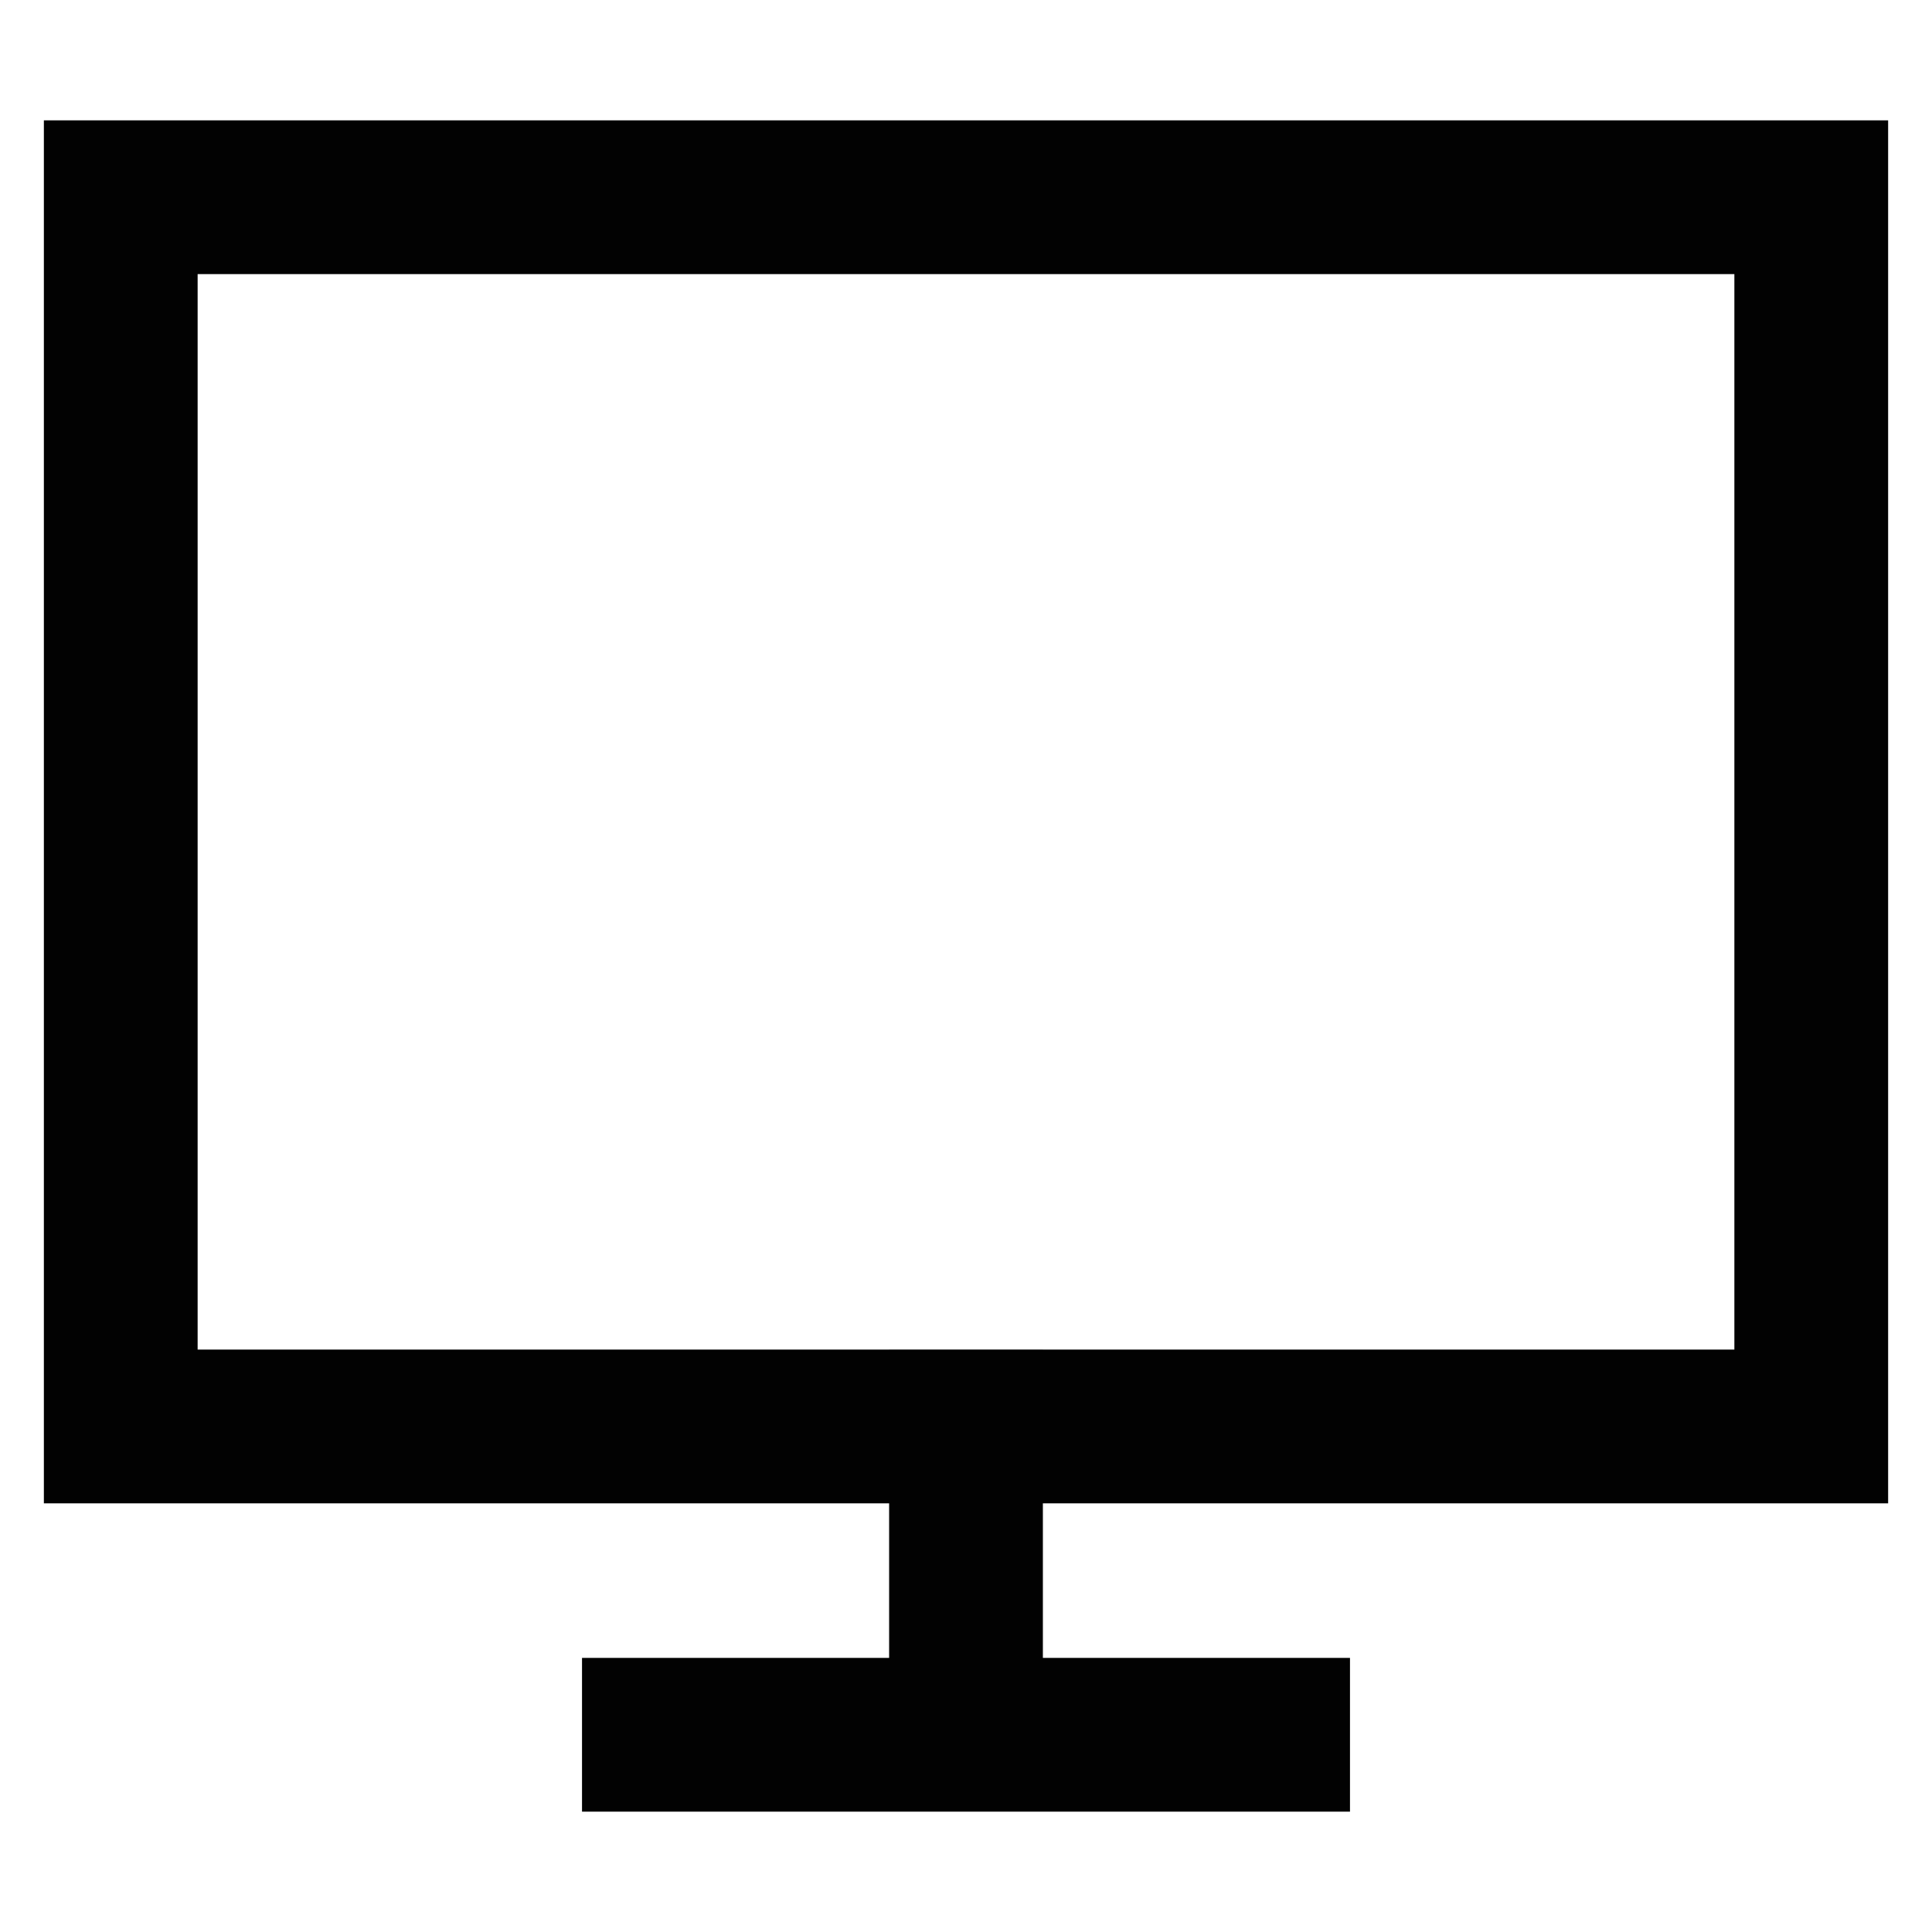
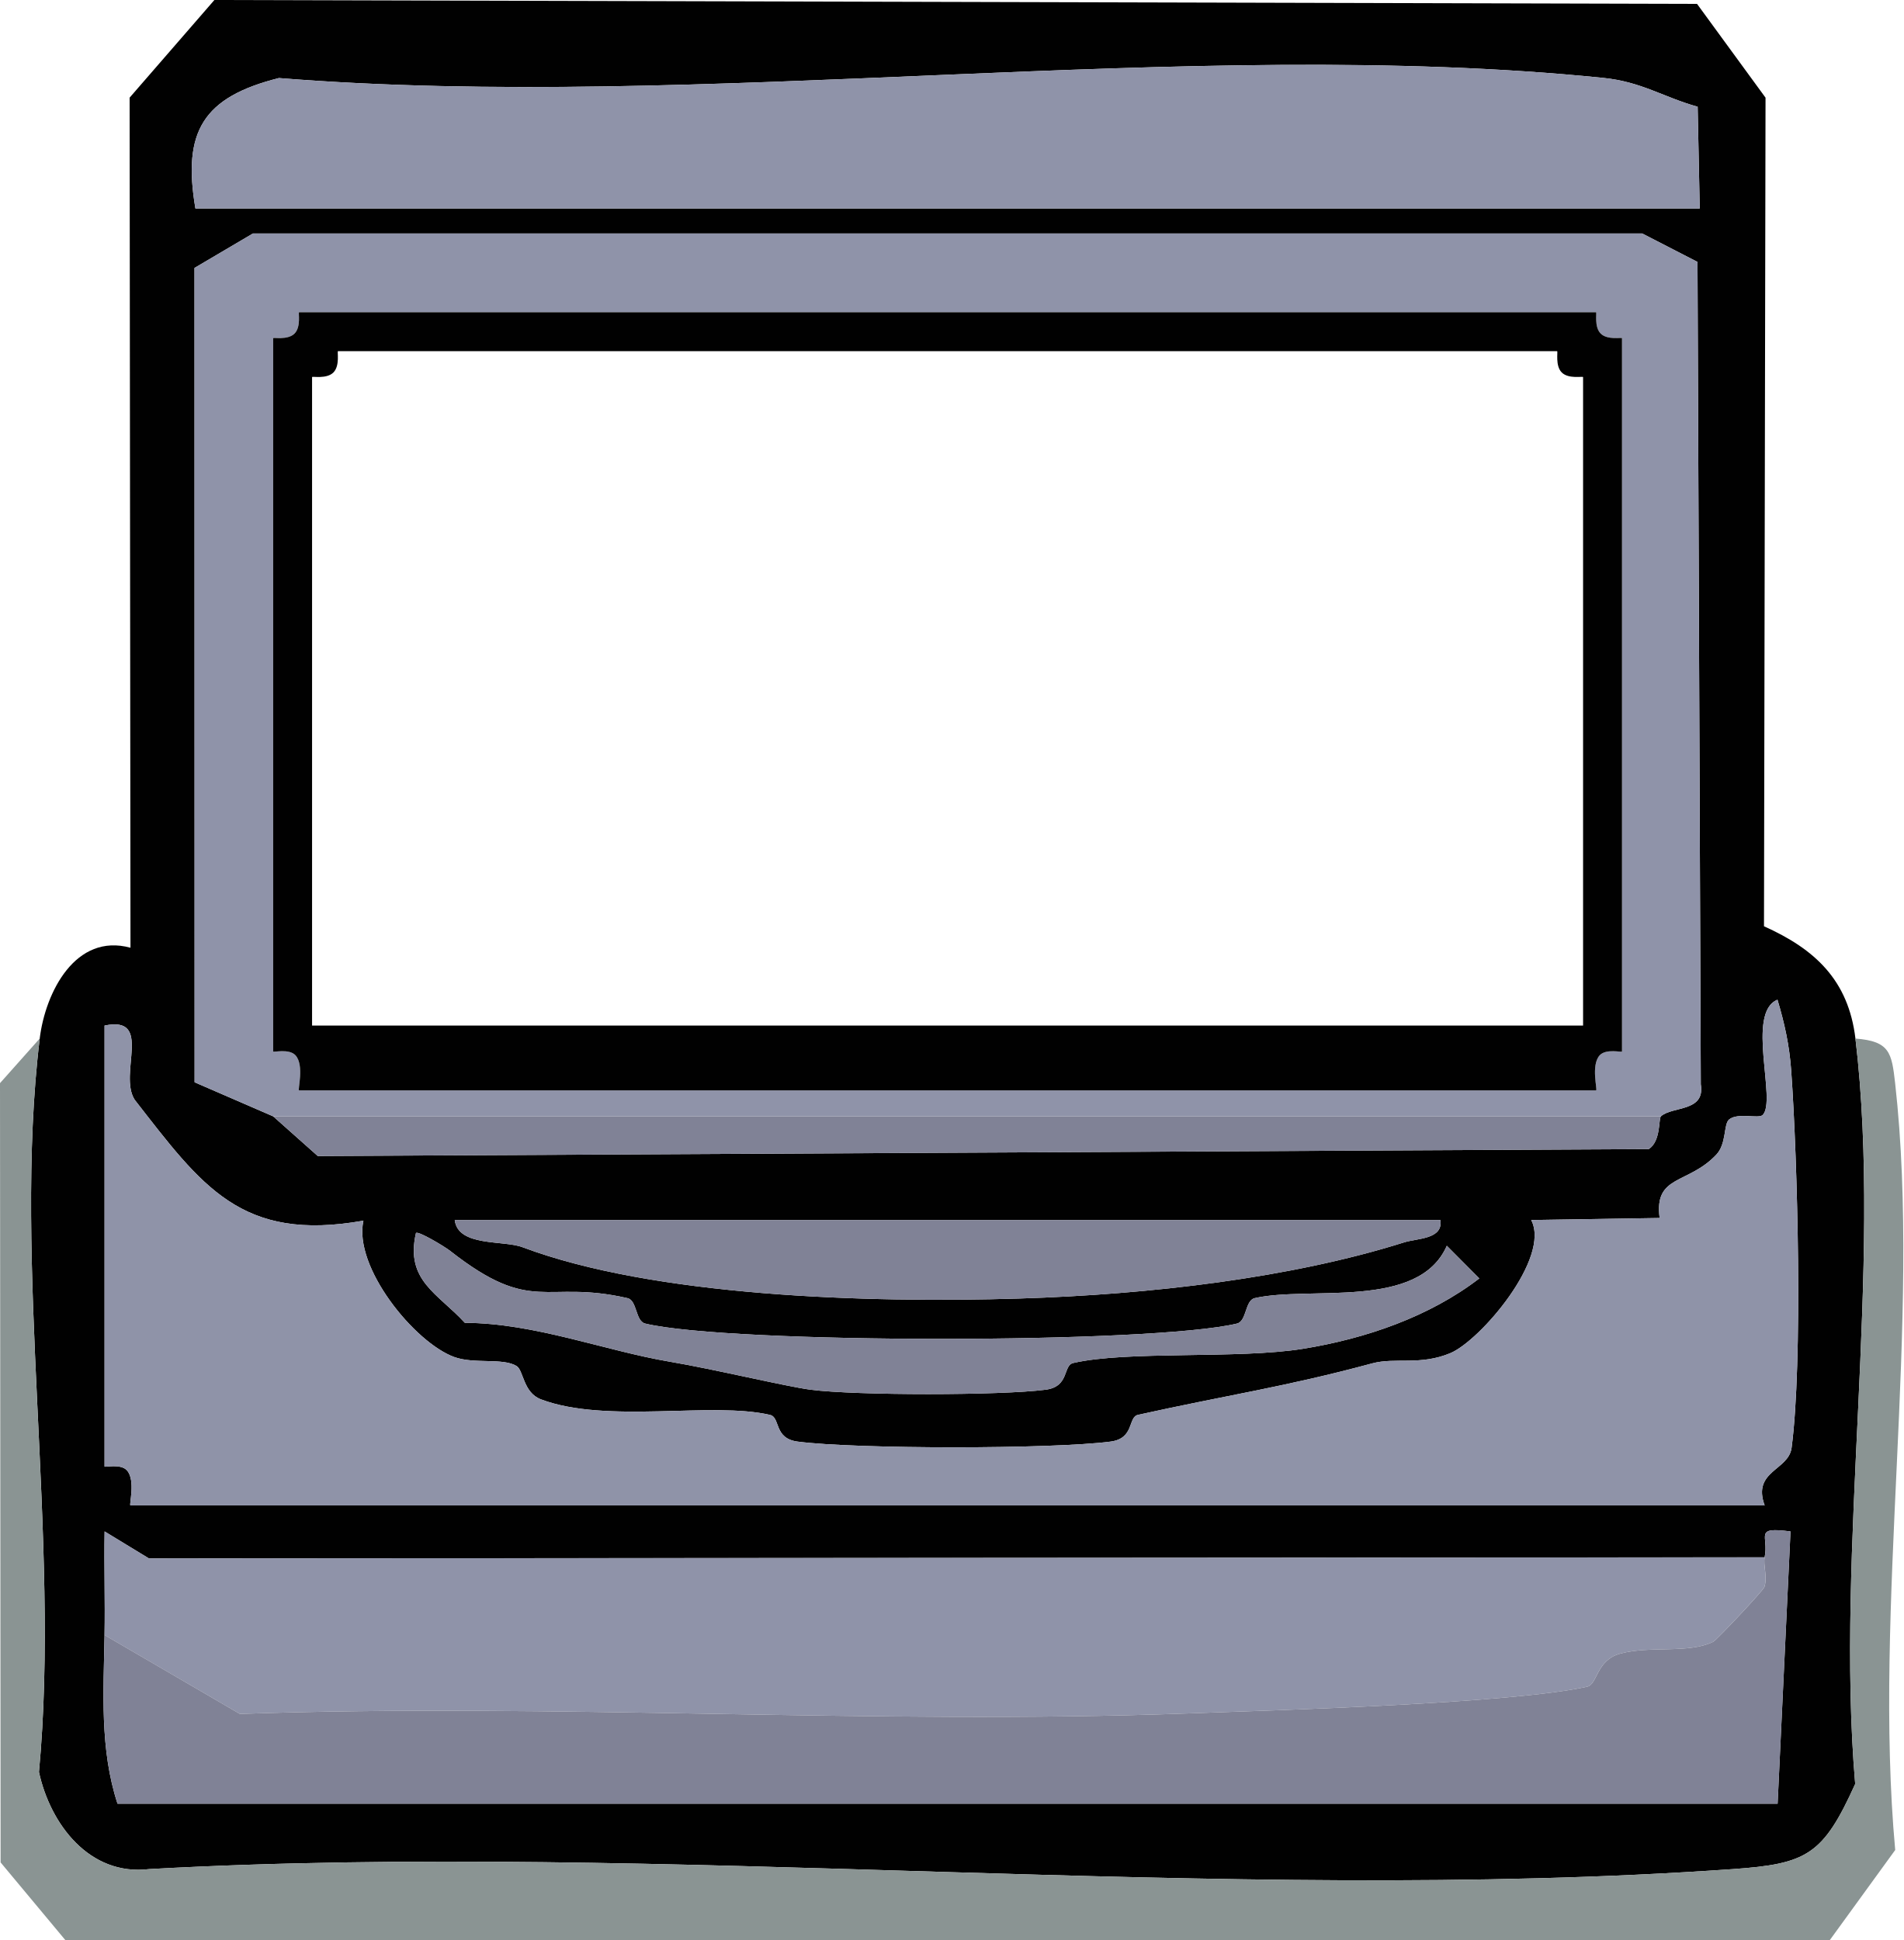
- <svg xmlns="http://www.w3.org/2000/svg" width="800px" height="800px" viewBox="0 0 24 24" id="Layer_1" data-name="Layer 1">
-   <defs>
-     <style>.cls-1{fill:none;stroke:#020202;stroke-miterlimit:10;stroke-width:1.91px;}</style>
-   </defs>
-   <line class="cls-1" x1="12" y1="21.55" x2="12" y2="16.77" />
-   <line class="cls-1" x1="7.23" y1="21.55" x2="16.77" y2="21.55" />
-   <rect class="cls-1" x="1.5" y="2.45" width="21" height="15.27" />
+ <svg xmlns="http://www.w3.org/2000/svg" id="a" width="93.554" height="95.379" version="1.1" viewBox="0 0 93.554 95.379">
+   <path d="M1.952,51.059c.278-2.286,1.765-5.201,4.461-4.464l-.042-41.794L10.538,0l72.876.192,3.366,4.61-.076,40.738c2.503,1.122,4.149,2.646,4.495,5.52,1.354,11.258-.997,25.096-.012,36.647-1.576,3.484-2.355,3.93-6.019,4.187-25.196,1.764-52.412-1.396-77.824-.002-2.949.361-4.877-2.217-5.429-4.772,1.07-11.374-1.309-24.977.038-36.061h-.001ZM83.444,5.248c-1.702-.478-2.758-1.227-4.632-1.418-20.404-2.074-44.32,1.674-65.103.007-3.739.941-4.746,2.632-4.104,6.412h73.941s-.102-5.001-.102-5.001ZM81.637,54.884c.566-.51,2.188-.203,1.961-1.573l-.162-40.433-2.718-1.399H12.433l-2.873,1.694.005,40.037,3.862,1.675,2.193,1.951,65.419-.342c.605-.385.479-1.501.598-1.609h0ZM5.139,50.421v21.679c0,.056.784-.156,1.098.189.447.492.09,1.723.177,1.723h80.323c-.623-1.7,1.176-1.712,1.324-2.832.554-4.206.3-14.083-.02-18.556-.088-1.233-.326-2.311-.674-3.474-1.568.638-.016,4.993-.732,5.671-.205.194-1.221-.135-1.647.219-.274.227-.119,1.187-.624,1.724-1.398,1.487-3.073.974-2.789,3.118l-6.313.1c.974,1.858-2.502,5.929-3.976,6.545-1.486.621-2.699.194-3.845.504-4.277,1.156-7.088,1.55-11.505,2.529-.508.112-.163,1.16-1.348,1.315-2.864.375-12.521.375-15.385,0-1.18-.154-.835-1.189-1.352-1.311-2.842-.672-8.039.454-11.262-.766-.877-.332-.851-1.423-1.197-1.638-.669-.414-2.083-.086-3.063-.442-1.949-.708-4.971-4.423-4.466-6.705-6.015,1.071-7.939-1.703-11.244-5.945-.814-1.275.925-4.148-1.479-3.647h0ZM70.8,59.985H22.351c.167,1.322,2.381.976,3.328,1.332,6.429,2.418,16.901,2.757,24.432,2.524,6.441-.199,13.338-1.008,18.9-2.759.663-.209,1.925-.148,1.788-1.097h0ZM22.128,61.5c-.287-.225-1.591-1.004-1.683-.878-.539,2.341,1.089,2.974,2.403,4.414,3.43.012,6.875,1.37,10.072,1.911,2.188.37,5.728,1.221,6.919,1.377,2.205.288,9.355.288,11.56,0,1.18-.154.838-1.193,1.351-1.312,2.662-.617,8.105-.182,11.306-.701,3.084-.5,6.203-1.576,8.655-3.458l-1.597-1.606c-1.389,3.172-6.759,1.96-9.442,2.575-.484.111-.386,1.132-.873,1.25-4.151,1.004-24.92,1.004-29.086,0-.486-.117-.389-1.14-.873-1.25-4.092-.934-4.634.875-8.713-2.322h.001ZM5.139,80.389c-.05,2.784-.239,5.619.637,8.289h81.597l.634-13.386c-1.837-.236-1.053.206-1.272,1.272l-79.415.055-2.179-1.327c-.029,1.693.027,3.404-.003,5.098h0Z" fill="#010101" />
+   <path d="M1.952,51.059c-1.346,11.084,1.032,24.687-.038,36.061.552,2.555,2.48,5.133,5.429,4.772,25.412-1.394,52.629,1.766,77.824.002,3.664-.257,4.443-.703,6.019-4.187-.985-11.551,1.367-25.389.012-36.647,1.683.129,1.783.688,1.952,2.193,1.311,11.672-1.094,25.757.004,37.701l-3.213,4.427H3.209L.03,91.565l-.03-38.313s1.952-2.193,1.952-2.193Z" fill="#8a9493" />
+   <path d="M5.139,50.421c2.403-.501.665,2.372,1.479,3.647,3.305,4.242,5.229,7.016,11.244,5.945-.505,2.282,2.517,5.997,4.466,6.705.98.356,2.394.028,3.063.442.346.214.32,1.306,1.197,1.638,3.223,1.22,8.42.095,11.262.766.517.122.172,1.157,1.352,1.311,2.864.375,12.521.375,15.385,0,1.184-.155.84-1.202,1.348-1.315,4.418-.979,7.229-1.373,11.505-2.529,1.146-.31,2.359.117,3.845-.504,1.474-.616,4.95-4.687,3.976-6.545l6.313-.1c-.284-2.144,1.391-1.631,2.789-3.118.505-.537.351-1.497.624-1.724.426-.354,1.442-.025,1.647-.219.716-.677-.835-5.033.732-5.671.348,1.164.586,2.241.674,3.474.32,4.473.574,14.349.02,18.556-.148,1.12-1.947,1.132-1.324,2.832H6.414c-.087,0,.27-1.232-.177-1.723-.314-.346-1.098-.134-1.098-.189,0,0,0-21.679,0-21.679Z" fill="#8f93a8" />
+   <path d="M13.427,54.884l-3.862-1.675-.005-40.037,2.873-1.694h68.285l2.718,1.399.162,40.433c.227,1.371-1.395,1.064-1.961,1.573H13.427ZM78.45,15.352H14.702c-.054,0,.109.711-.227,1.048s-1.048.174-1.048.227v35.068c0,.056.784-.156,1.098.189.447.492.09,1.723.177,1.723h63.748c.087,0-.27-1.232.177-1.723.314-.346,1.098-.134,1.098-.189V16.628c0-.054-.711.109-1.048-.227-.33-.33-.181-1.021-.227-1.048h0Z" fill="#8f93a9" />
+   <path d="M5.139,80.389c.031-1.693-.026-3.405.003-5.098l2.179,1.327,79.415-.055c-.08.391.147.952-.012,1.457-.055.176-2.353,2.618-2.519,2.698-1.229.595-3.071.182-4.555.578-1.206.322-1.116,1.515-1.644,1.631-3.772.829-15.125,1.149-19.612,1.313-15.493.566-31.1-.518-46.605.024l-6.651-3.876h0Z" fill="#8f93a9" />
+   <path d="M86.737,76.563c.219-1.066-.565-1.508,1.272-1.272l-.634,13.386H5.777c-.877-2.67-.688-5.505-.637-8.289l6.651,3.876c15.505-.542,31.113.542,46.605-.024,4.486-.164,15.839-.484,19.612-1.313.527-.116.438-1.31,1.644-1.631,1.484-.396,3.326.017,4.555-.578.166-.08,2.464-2.522,2.519-2.698.159-.504-.068-1.066.012-1.457h0Z" fill="#808296" />
+   <path d="M83.444,5.248l.102,5.001H9.605c-.643-3.779.365-5.47,4.104-6.411,20.783,1.667,44.699-2.081,65.103-.007,1.873.19,2.93.94,4.632,1.418h0Z" fill="#8f93a9" />
+   <path d="M70.8,59.985c.137.949-1.125.888-1.788,1.097-5.562,1.751-12.459,2.56-18.9,2.759-7.531.233-18.004-.106-24.432-2.524-.947-.356-3.161-.01-3.328-1.332h48.449,0Z" fill="#808296" />
+   <path d="M81.637,54.884c-.119.107.007,1.224-.598,1.609l-65.419.342-2.193-1.951h68.21Z" fill="#808296" />
+   <path d="M22.128,61.5c4.079,3.196,4.621,1.388,8.713,2.322.483.11.387,1.133.873,1.25,4.166,1.004,24.935,1.004,29.086,0,.487-.118.389-1.139.873-1.25,2.684-.615,8.054.597,9.442-2.575l1.597,1.606c-2.452,1.882-5.571,2.957-8.655,3.458-3.201.519-8.644.085-11.306.701-.513.119-.171,1.158-1.351,1.312-2.205.288-9.355.288-11.56,0-1.192-.156-4.731-1.007-6.919-1.377-3.197-.541-6.642-1.899-10.072-1.911-1.314-1.44-2.942-2.073-2.403-4.414.091-.126,1.396.653,1.683.878h0Z" fill="#808296" />
+   <path d="M78.45,15.352c.046.027-.102.718.227,1.048.336.336,1.048.174,1.048.227v35.068c0,.056-.784-.156-1.098.189-.447.492-.09,1.723-.177,1.723H14.702c-.087,0,.27-1.232-.177-1.723-.314-.346-1.098-.134-1.098-.189V16.628c0-.054.711.109,1.048-.227s.174-1.048.227-1.048h63.748,0ZM76.537,17.265H16.614c-.054,0,.109.711-.227,1.048s-1.048.174-1.048.227v31.88h62.473v-31.88c0-.054-.711.109-1.048-.227-.33-.33-.181-1.021-.227-1.048Z" fill="#010101" />
</svg>
